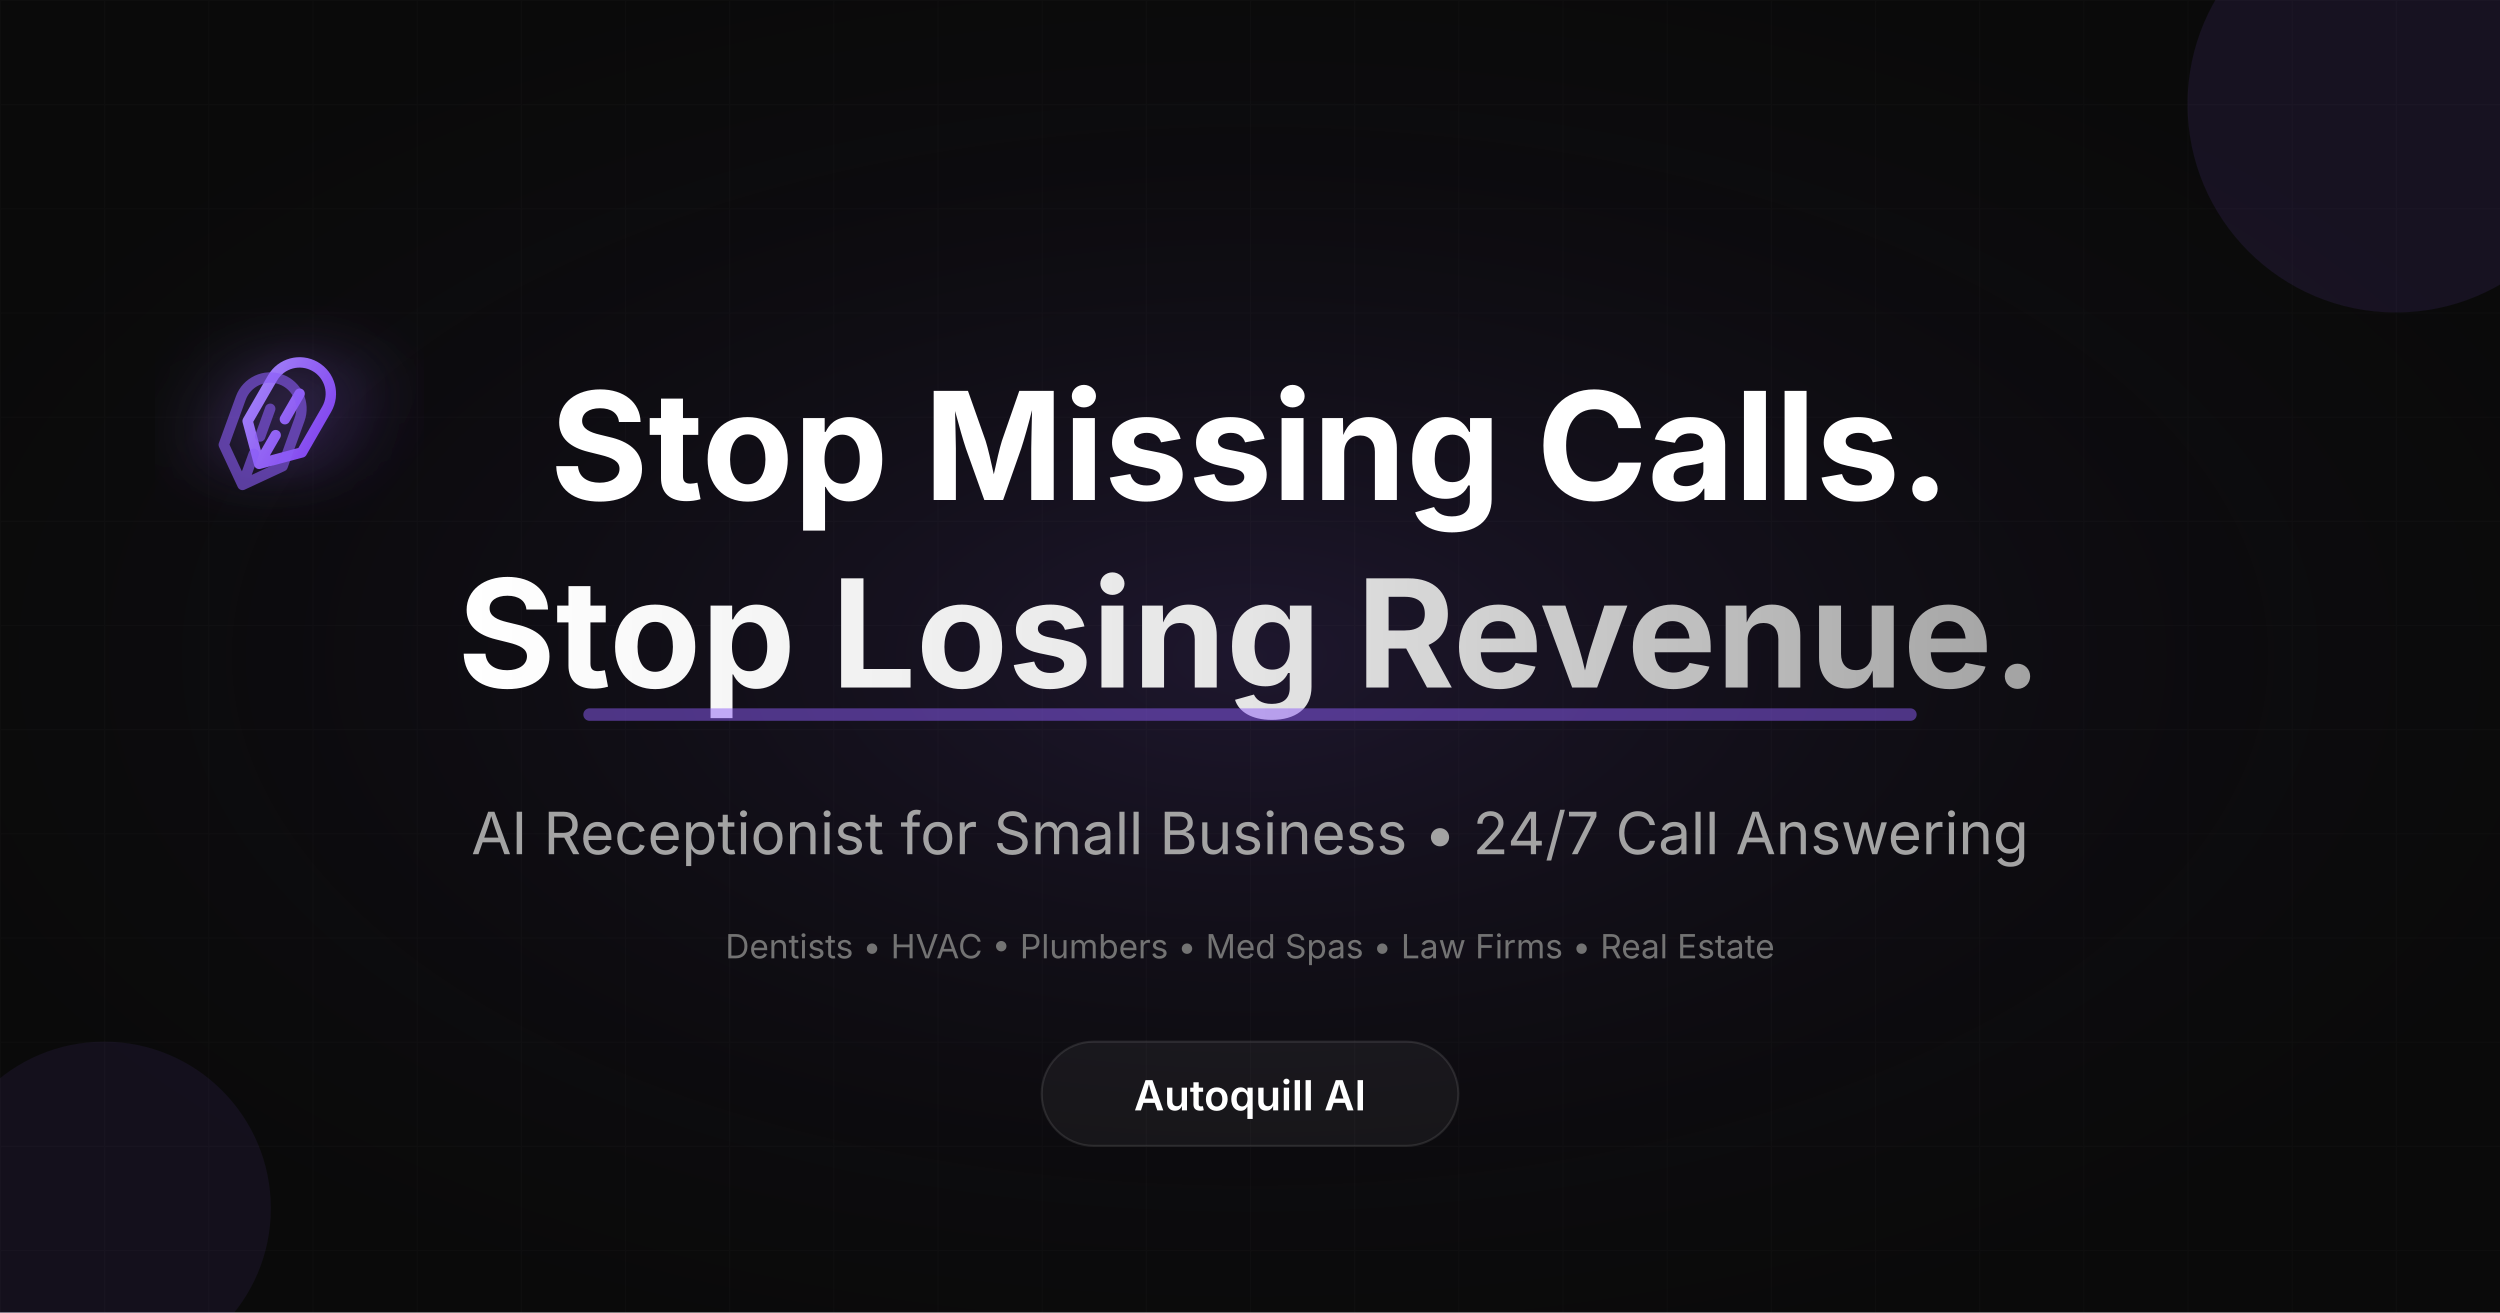
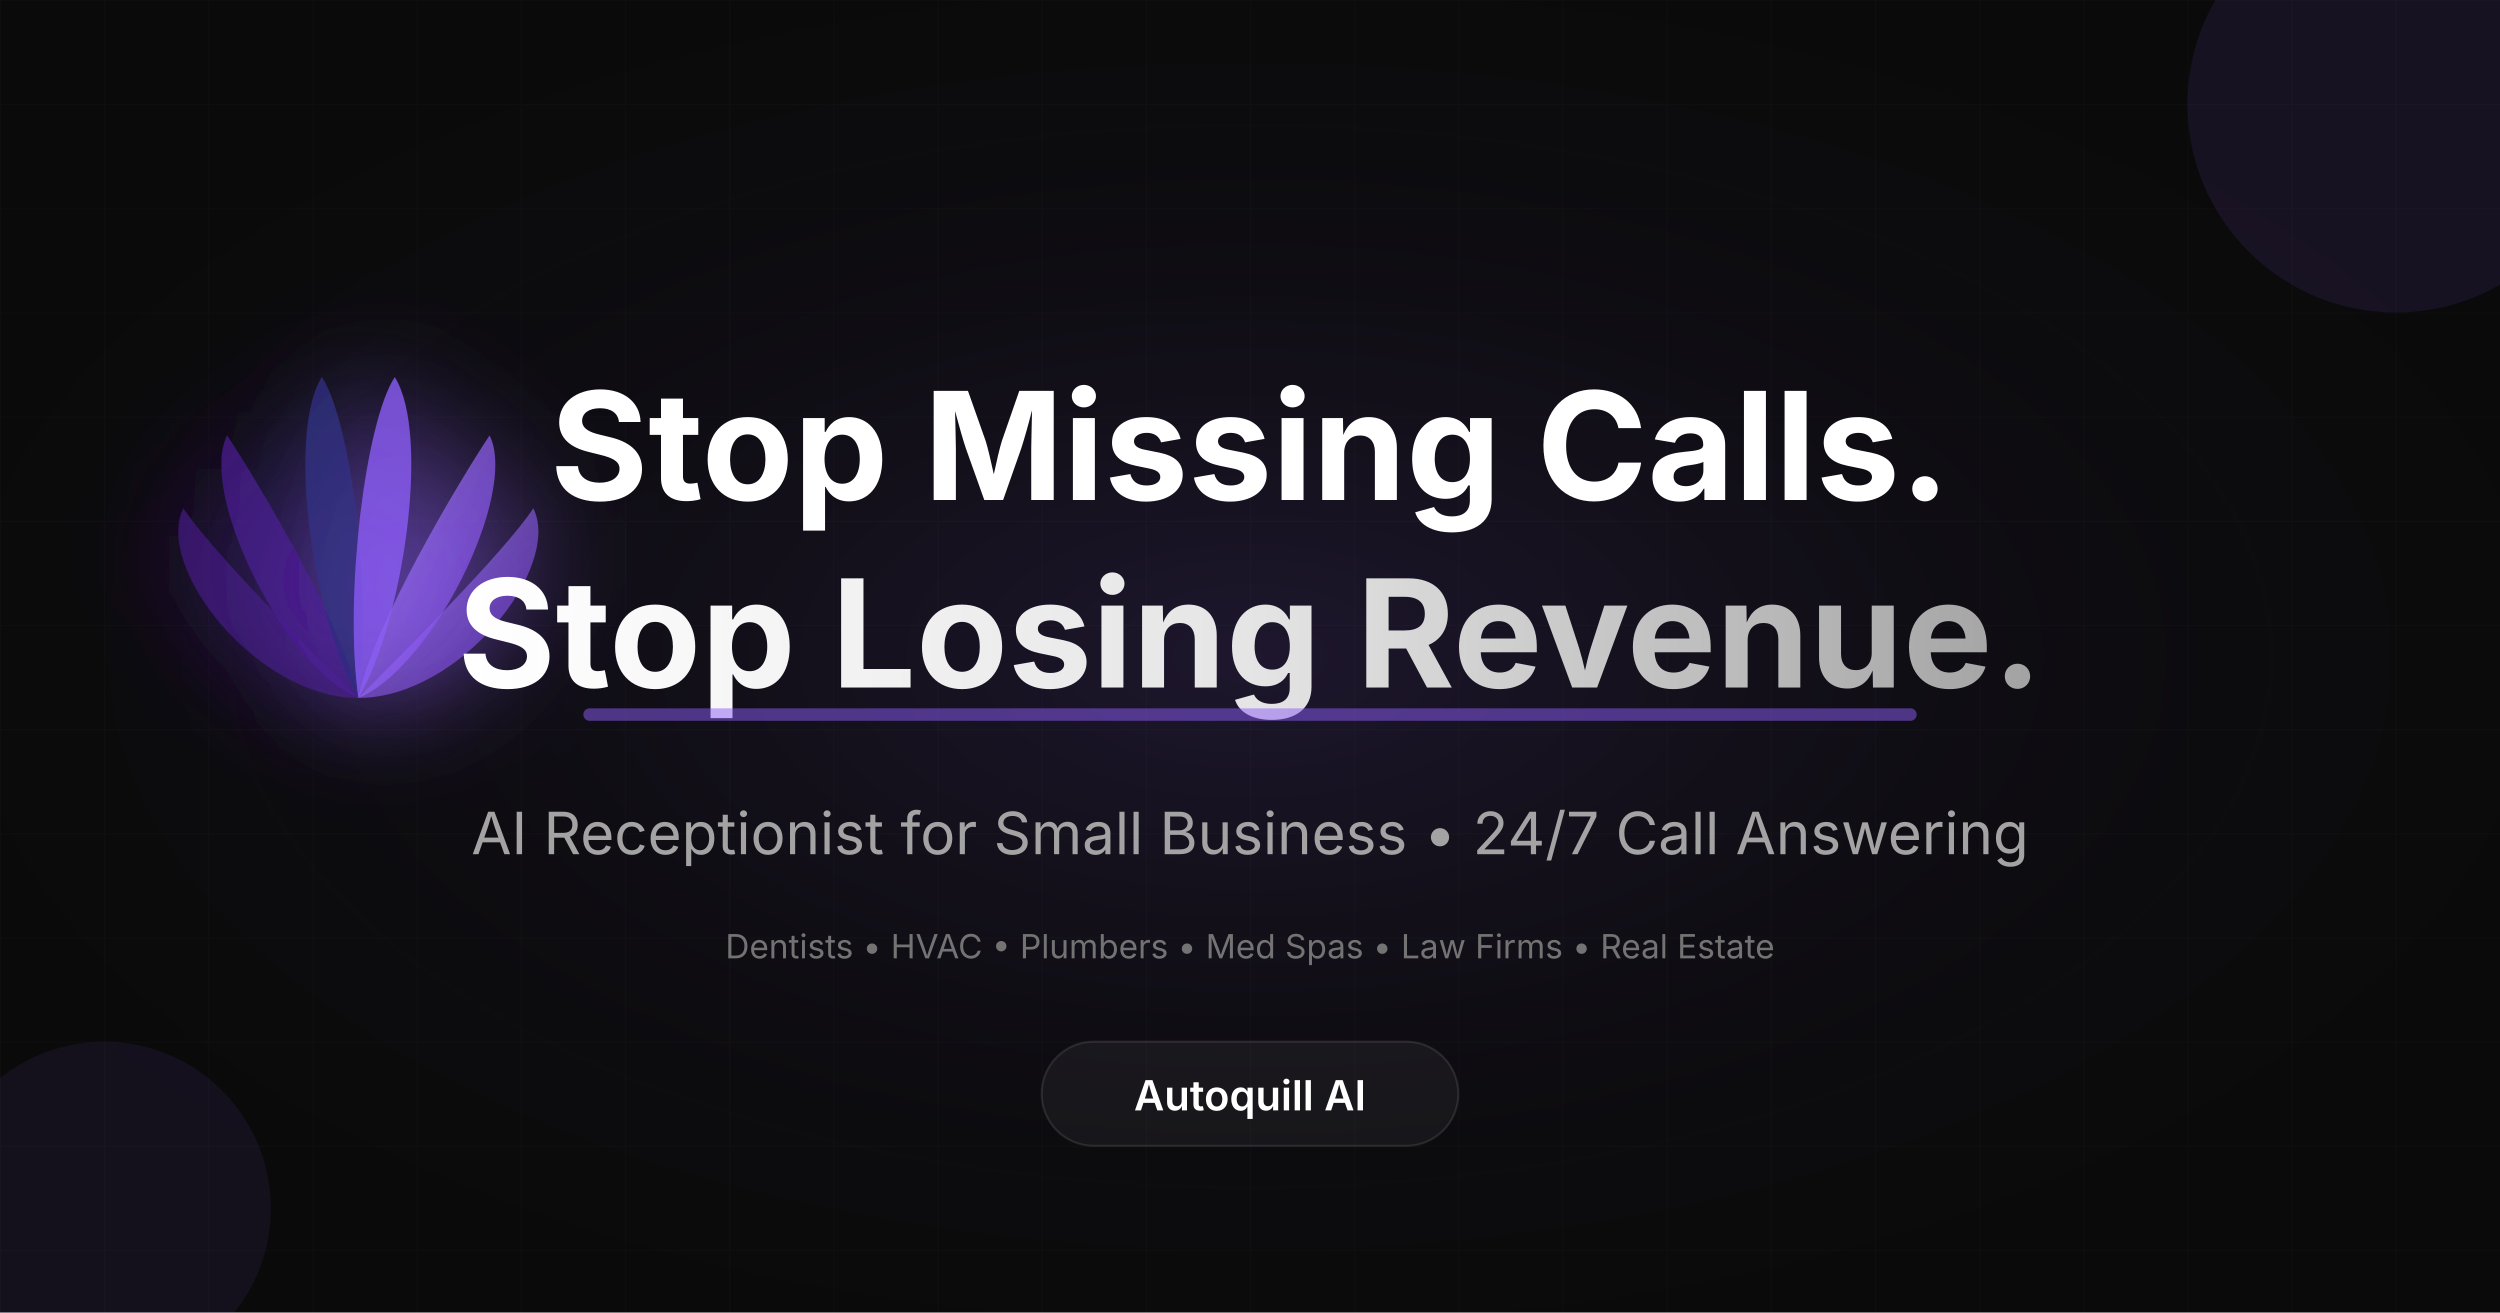
<svg xmlns="http://www.w3.org/2000/svg" width="1200" height="630" viewBox="0 0 1200 630" fill="none">
  <rect width="1200" height="630" fill="#0a0a0a" />
  <defs>
    <radialGradient id="glow" cx="50%" cy="50%" r="60%" fx="50%" fy="50%">
      <stop offset="0%" stop-color="#8b5cf6" stop-opacity="0.15" />
      <stop offset="100%" stop-color="#0a0a0a" stop-opacity="0" />
    </radialGradient>
    <linearGradient id="textGradient" x1="0%" y1="0%" x2="100%" y2="0%">
      <stop offset="0%" stop-color="#ffffff" />
      <stop offset="50%" stop-color="#e5e5e5" />
      <stop offset="100%" stop-color="#a3a3a3" />
    </linearGradient>
    <linearGradient id="purpleGradient" x1="0%" y1="0%" x2="100%" y2="100%">
      <stop offset="0%" stop-color="#a78bfa" />
      <stop offset="100%" stop-color="#7c3aed" />
    </linearGradient>
    <filter id="featherGlow" x="-50%" y="-50%" width="200%" height="200%">
      <feGaussianBlur stdDeviation="8" result="blur" />
      <feMerge>
        <feMergeNode in="blur" />
        <feMergeNode in="SourceGraphic" />
      </feMerge>
    </filter>
  </defs>
  <rect width="1200" height="630" fill="url(#glow)" />
  <pattern id="grid" width="50" height="50" patternUnits="userSpaceOnUse">
    <path d="M 50 0 L 0 0 0 50" fill="none" stroke="white" stroke-opacity="0.03" stroke-width="1" />
  </pattern>
  <rect width="1200" height="630" fill="url(#grid)" opacity="0.5" />
-   <g transform="translate(100, 180) rotate(-15) scale(2.5)" filter="url(#featherGlow)">
-     <path d="M20.24 12.24a6 6 0 0 0-8.49-8.49L5 10.5V19h8.5l6.74-6.76zM16 8l-4 4M9.5 14.5L6 18" stroke="url(#purpleGradient)" stroke-width="2" stroke-linecap="round" stroke-linejoin="round" fill="none" />
-   </g>
-   <g transform="translate(85, 195) rotate(-25) scale(2.5)" opacity="0.6">
-     <path d="M20.24 12.24a6 6 0 0 0-8.49-8.49L5 10.5V19h8.5l6.74-6.76zM16 8l-4 4M9.5 14.5L6 18" stroke="#8b5cf6" stroke-width="2" stroke-linecap="round" stroke-linejoin="round" fill="none" />
+   <g transform="translate(60, 160) scale(3.5)" filter="url(#featherGlow)">
+     <path d="M32,50 C18,50 4,32 8,24 C12,30 26,44 32,50Z" fill="#4c1d95" opacity="0.6" />
+     <path d="M32,50 C22,46 10,22 14,14 C18,20 30,40 32,50Z" fill="#4c1d95" opacity="0.7" />
+     <path d="M32,50 C26,40 22,14 27,6 C31,12 34,36 32,50Z" fill="#312e81" opacity="0.8" />
+     <path d="M32,50 C46,50 60,32 56,24 C52,30 38,44 32,50Z" fill="url(#purpleGradient)" opacity="0.6" />
+     <path d="M32,50 C42,46 54,22 50,14 C46,20 34,40 32,50Z" fill="url(#purpleGradient)" opacity="0.7" />
+     <path d="M32,50 C38,40 42,14 37,6 C33,12 30,36 32,50Z" fill="#8b5cf6" opacity="0.8" />
  </g>
  <text x="600" y="240" text-anchor="middle" font-family="Inter, system-ui, sans-serif" font-size="72" font-weight="700" fill="white">
    Stop Missing Calls.
  </text>
  <text x="600" y="330" text-anchor="middle" font-family="Inter, system-ui, sans-serif" font-size="72" font-weight="700" fill="url(#textGradient)">
    Stop Losing Revenue.
  </text>
  <rect x="280" y="340" width="640" height="6" rx="3" fill="#8b5cf6" opacity="0.5" />
  <text x="600" y="410" text-anchor="middle" font-family="Inter, system-ui, sans-serif" font-size="28" fill="#a3a3a3">
    AI Receptionist for Small Business • 24/7 Call Answering
  </text>
  <g transform="translate(500, 500)">
    <rect x="0" y="0" width="200" height="50" rx="25" fill="white" fill-opacity="0.05" stroke="white" stroke-opacity="0.1" />
    <text x="100" y="33" text-anchor="middle" font-family="Inter, system-ui, sans-serif" font-size="20" font-weight="600" fill="white">
      Autoquill AI
    </text>
  </g>
  <g transform="translate(600, 460)" text-anchor="middle">
    <text font-family="Inter, system-ui, sans-serif" font-size="16" fill="#737373">
      Dentists • HVAC • Plumbers • Med Spas • Law Firms • Real Estate
    </text>
  </g>
  <circle cx="1150" cy="50" r="100" fill="#8b5cf6" opacity="0.1" />
  <circle cx="50" cy="580" r="80" fill="#8b5cf6" opacity="0.08" />
</svg>
